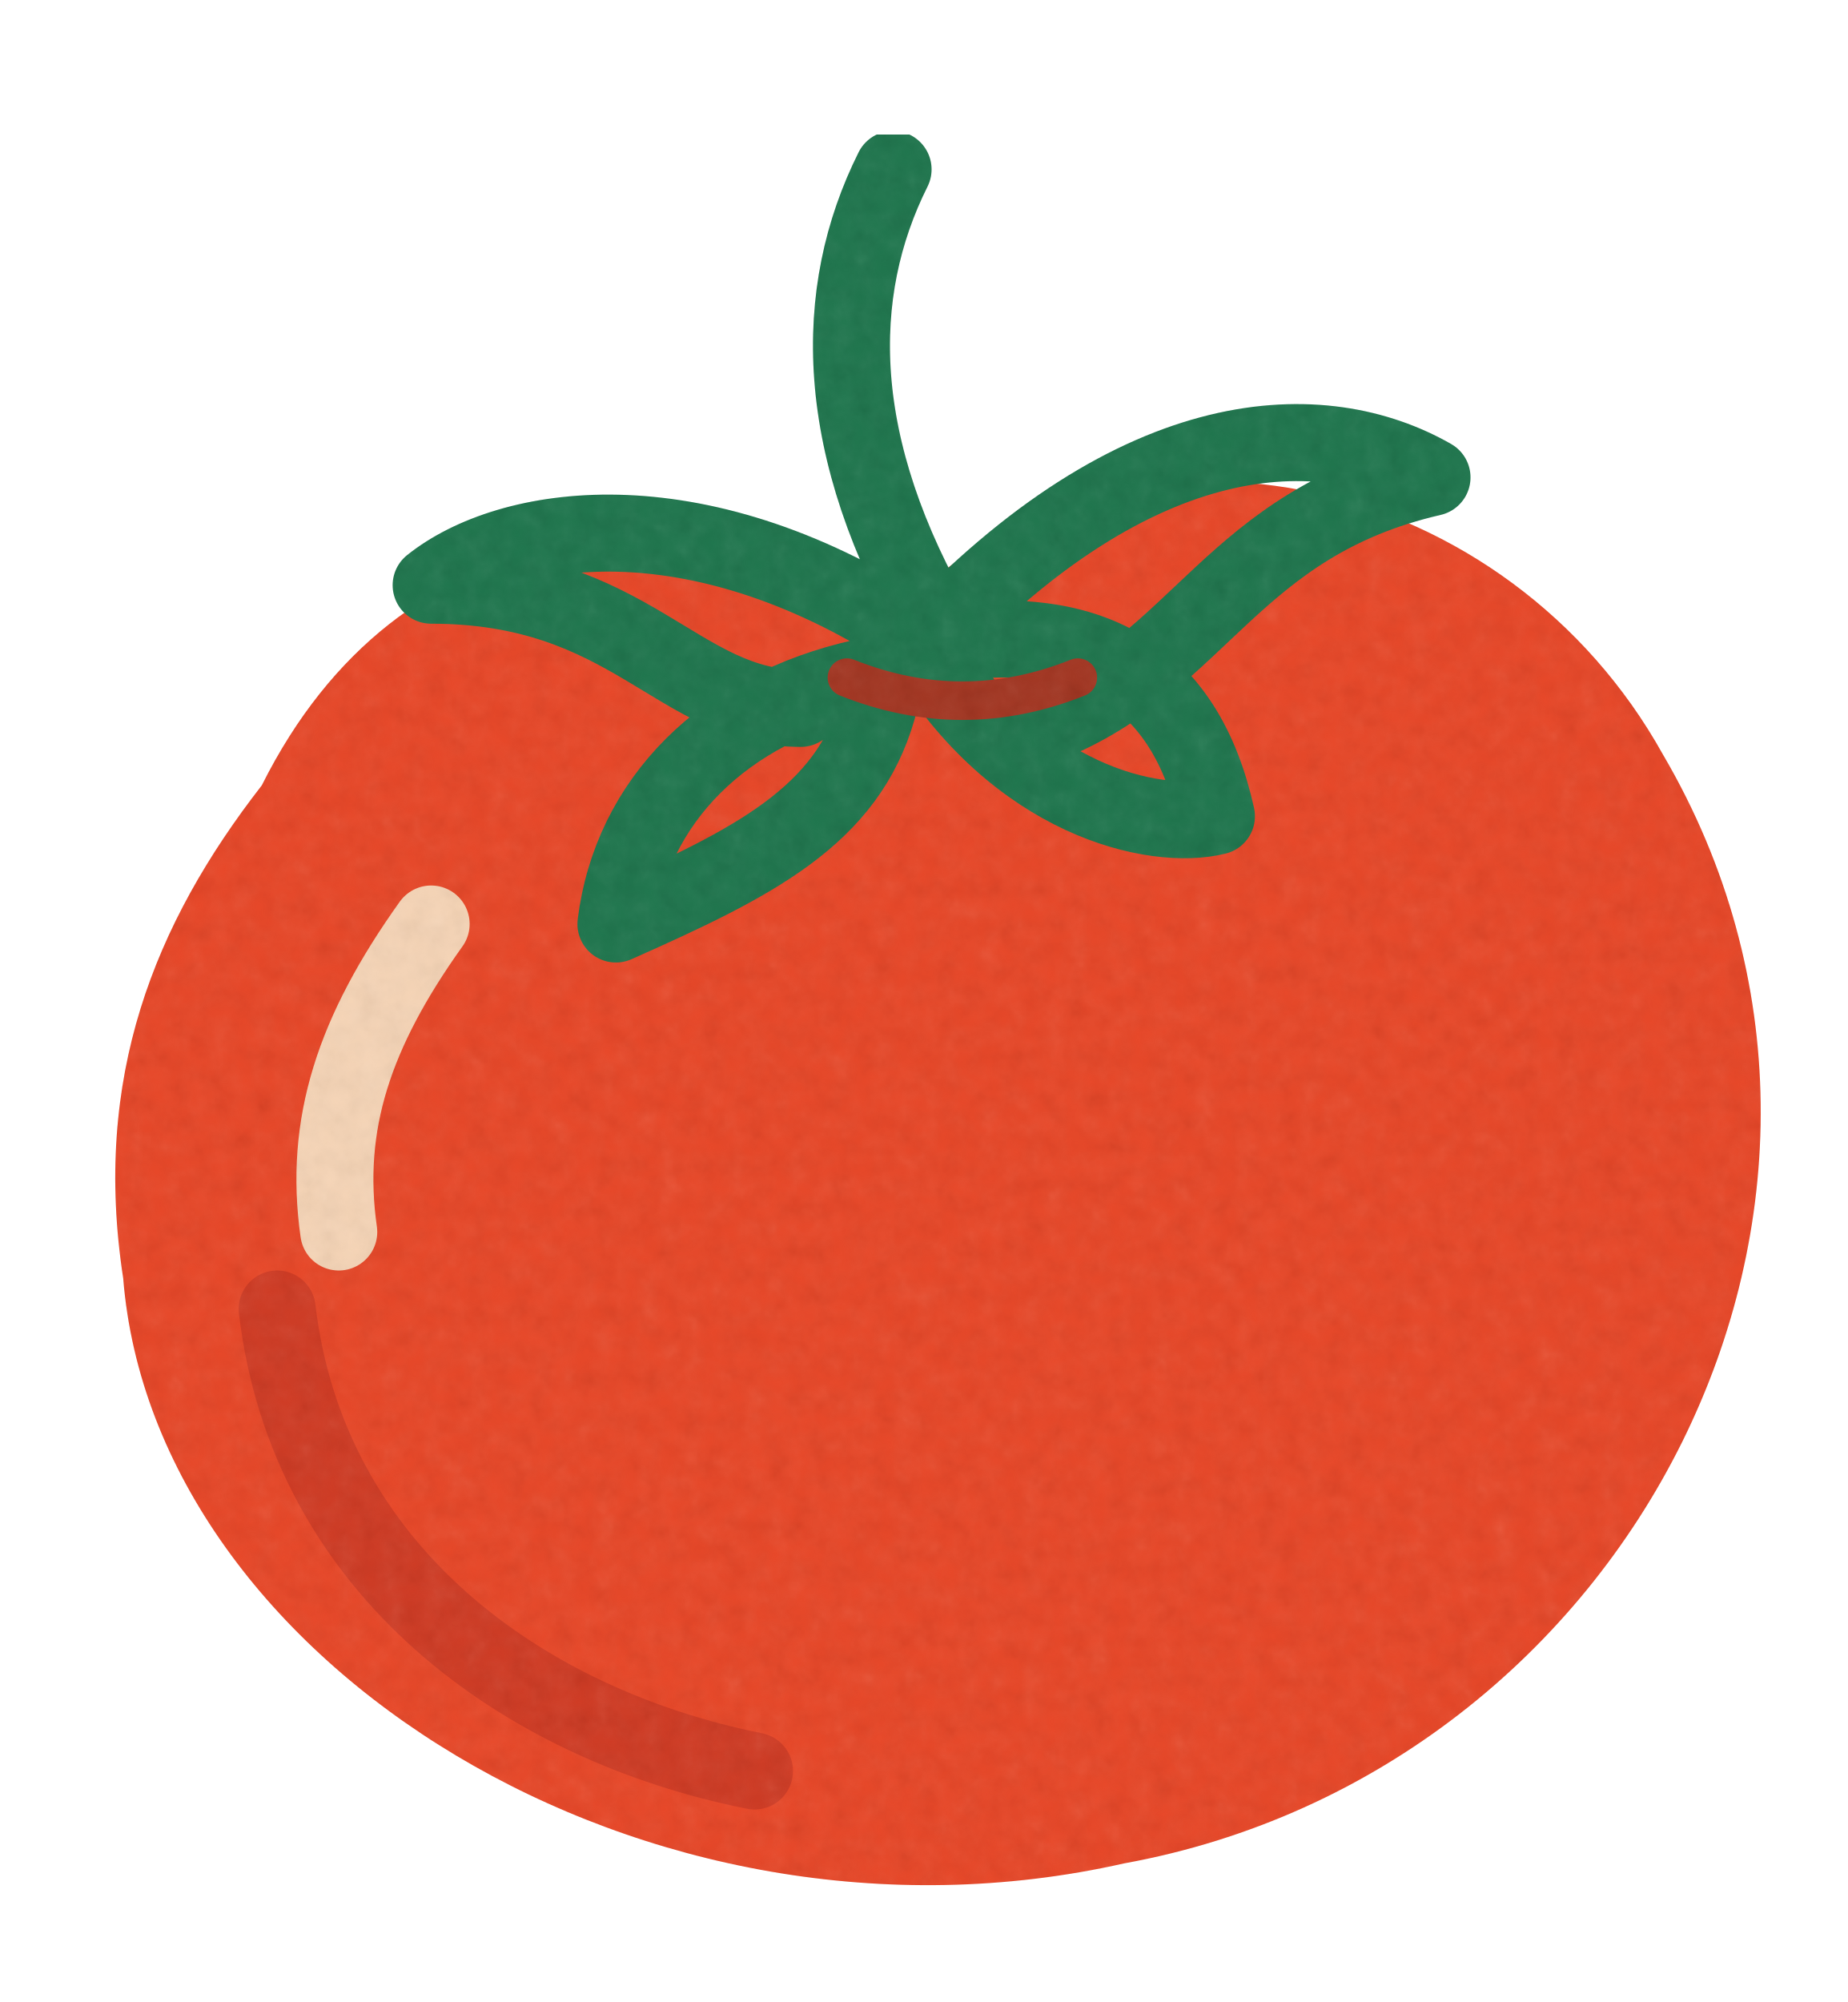
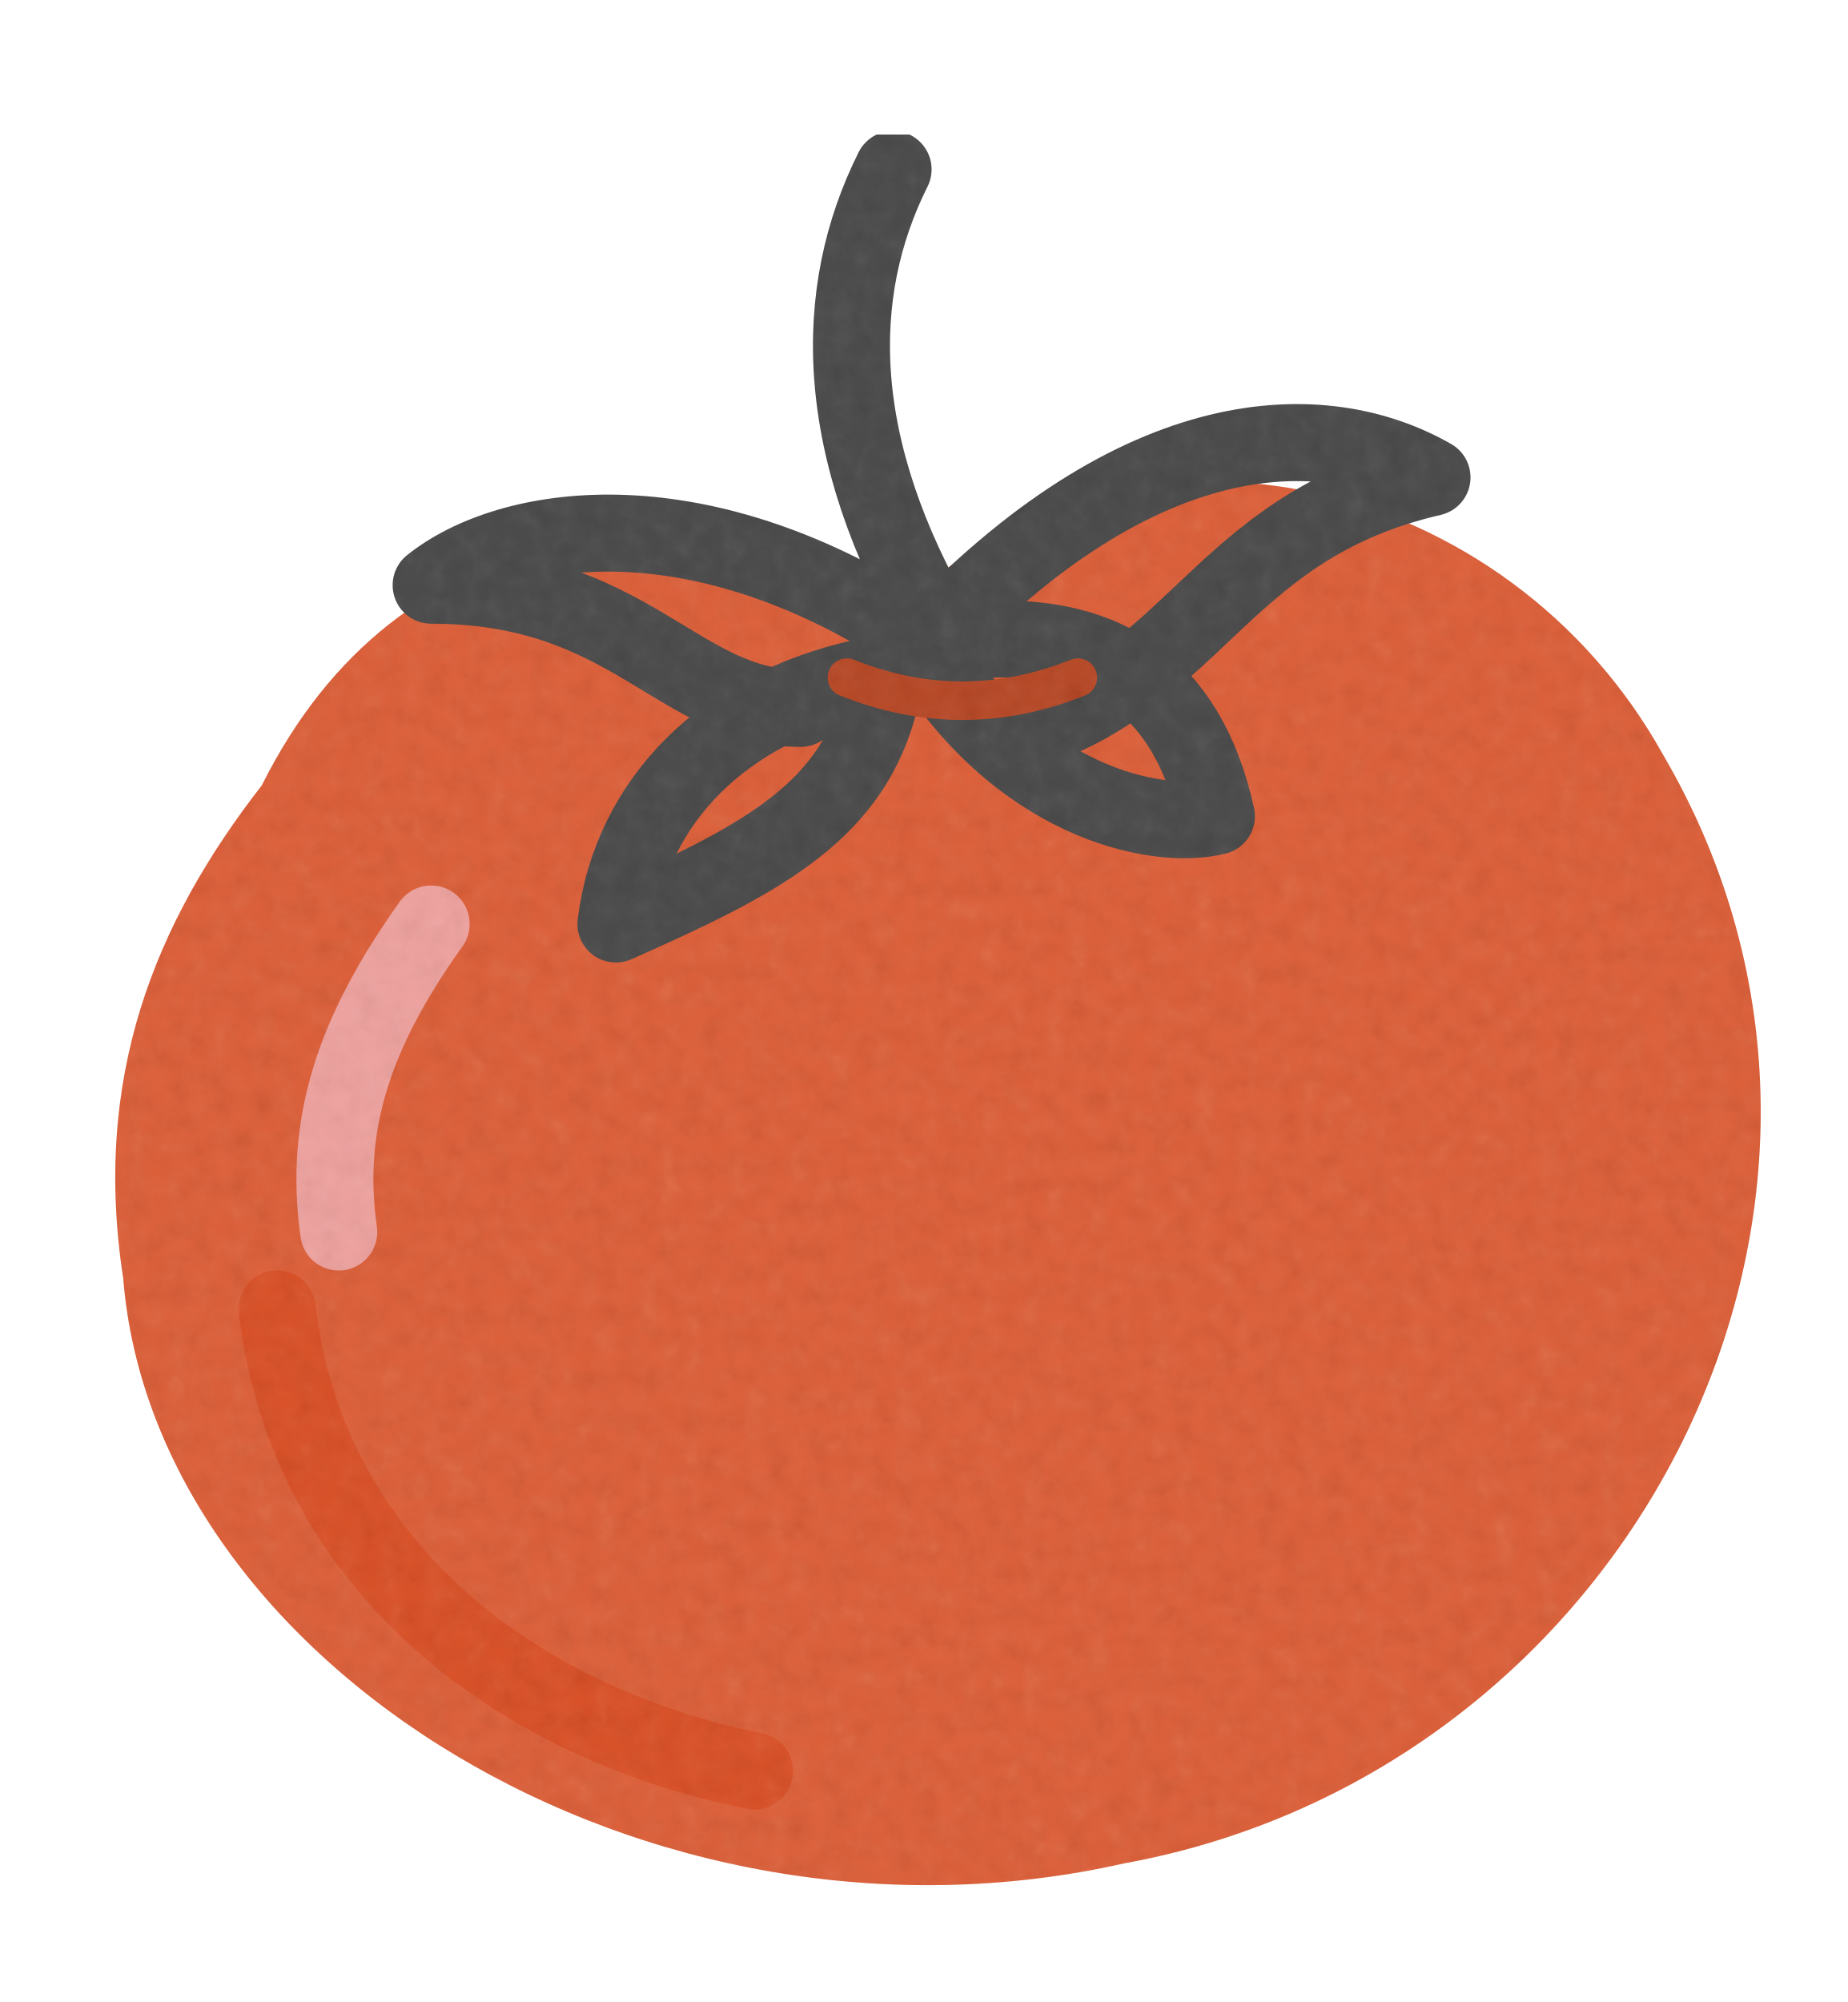
<svg xmlns="http://www.w3.org/2000/svg" viewBox="260 325 120 130" fill="none" role="img" aria-labelledby="title">
  <defs>
    <filter id="paper" x="-2%" y="-2%" width="104%" height="104%" color-interpolation-filters="sRGB">
      <feTurbulence type="fractalNoise" baseFrequency=".72" numOctaves="3" seed="23" stitchTiles="stitch" result="grain" />
      <feColorMatrix in="grain" type="saturate" values="0" />
      <feComponentTransfer>
        <feFuncA type="linear" slope=".14" />
      </feComponentTransfer>
      <feComposite in2="SourceGraphic" operator="in" result="ink" />
      <feBlend in="SourceGraphic" in2="ink" mode="soft-light" />
    </filter>
  </defs>
  <g filter="url(#paper)" stroke-linecap="round" stroke-linejoin="round">
    <g transform="translate(260 325)">
-       <path d="M17 51C26 33 44 32 59 39 74 25 98 31 108 49 125 78 106 115 73 121 42 128 10 108 8 83 6 70 10 60 17 51Z" fill="#e74829" />
-       <path d="M18 85c2 17 16 27 31 30" stroke="#cf3c25" stroke-width="5" />
-       <path d="M61 41c-7-12-7-22-3-30m1 30c-14-9-26-7-31-3 13 0 16 8 24 8m8-4c14-15 26-15 33-11-13 3-15 12-25 16m-8-5c6 10 15 12 19 11-2-9-8-13-19-11m-4 2c-9 2-15 8-16 16 9-4 15-7 17-14" stroke="#20764e" stroke-width="5" />
-       <path d="M28 60c-5 7-7 13-6 20" stroke="#f5d4b6" stroke-width="5" />
-       <path d="M55 44c5 2 10 2 15 0" stroke="#a33723" stroke-width="2.5" />
+       <path d="M17 51C26 33 44 32 59 39 74 25 98 31 108 49 125 78 106 115 73 121 42 128 10 108 8 83 6 70 10 60 17 51Z" fill="#dc603a" />
+       <path d="M18 85c2 17 16 27 31 30" stroke="#d95128" stroke-width="5" />
+       <path d="M61 41c-7-12-7-22-3-30m1 30c-14-9-26-7-31-3 13 0 16 8 24 8m8-4c14-15 26-15 33-11-13 3-15 12-25 16m-8-5c6 10 15 12 19 11-2-9-8-13-19-11m-4 2c-9 2-15 8-16 16 9-4 15-7 17-14" stroke="#4b4b4b" stroke-width="5" />
+       <path d="M28 60c-5 7-7 13-6 20" stroke="#eea29f" stroke-width="5" />
+       <path d="M55 44c5 2 10 2 15 0" stroke="#b74927" stroke-width="2.5" />
    </g>
  </g>
</svg>
